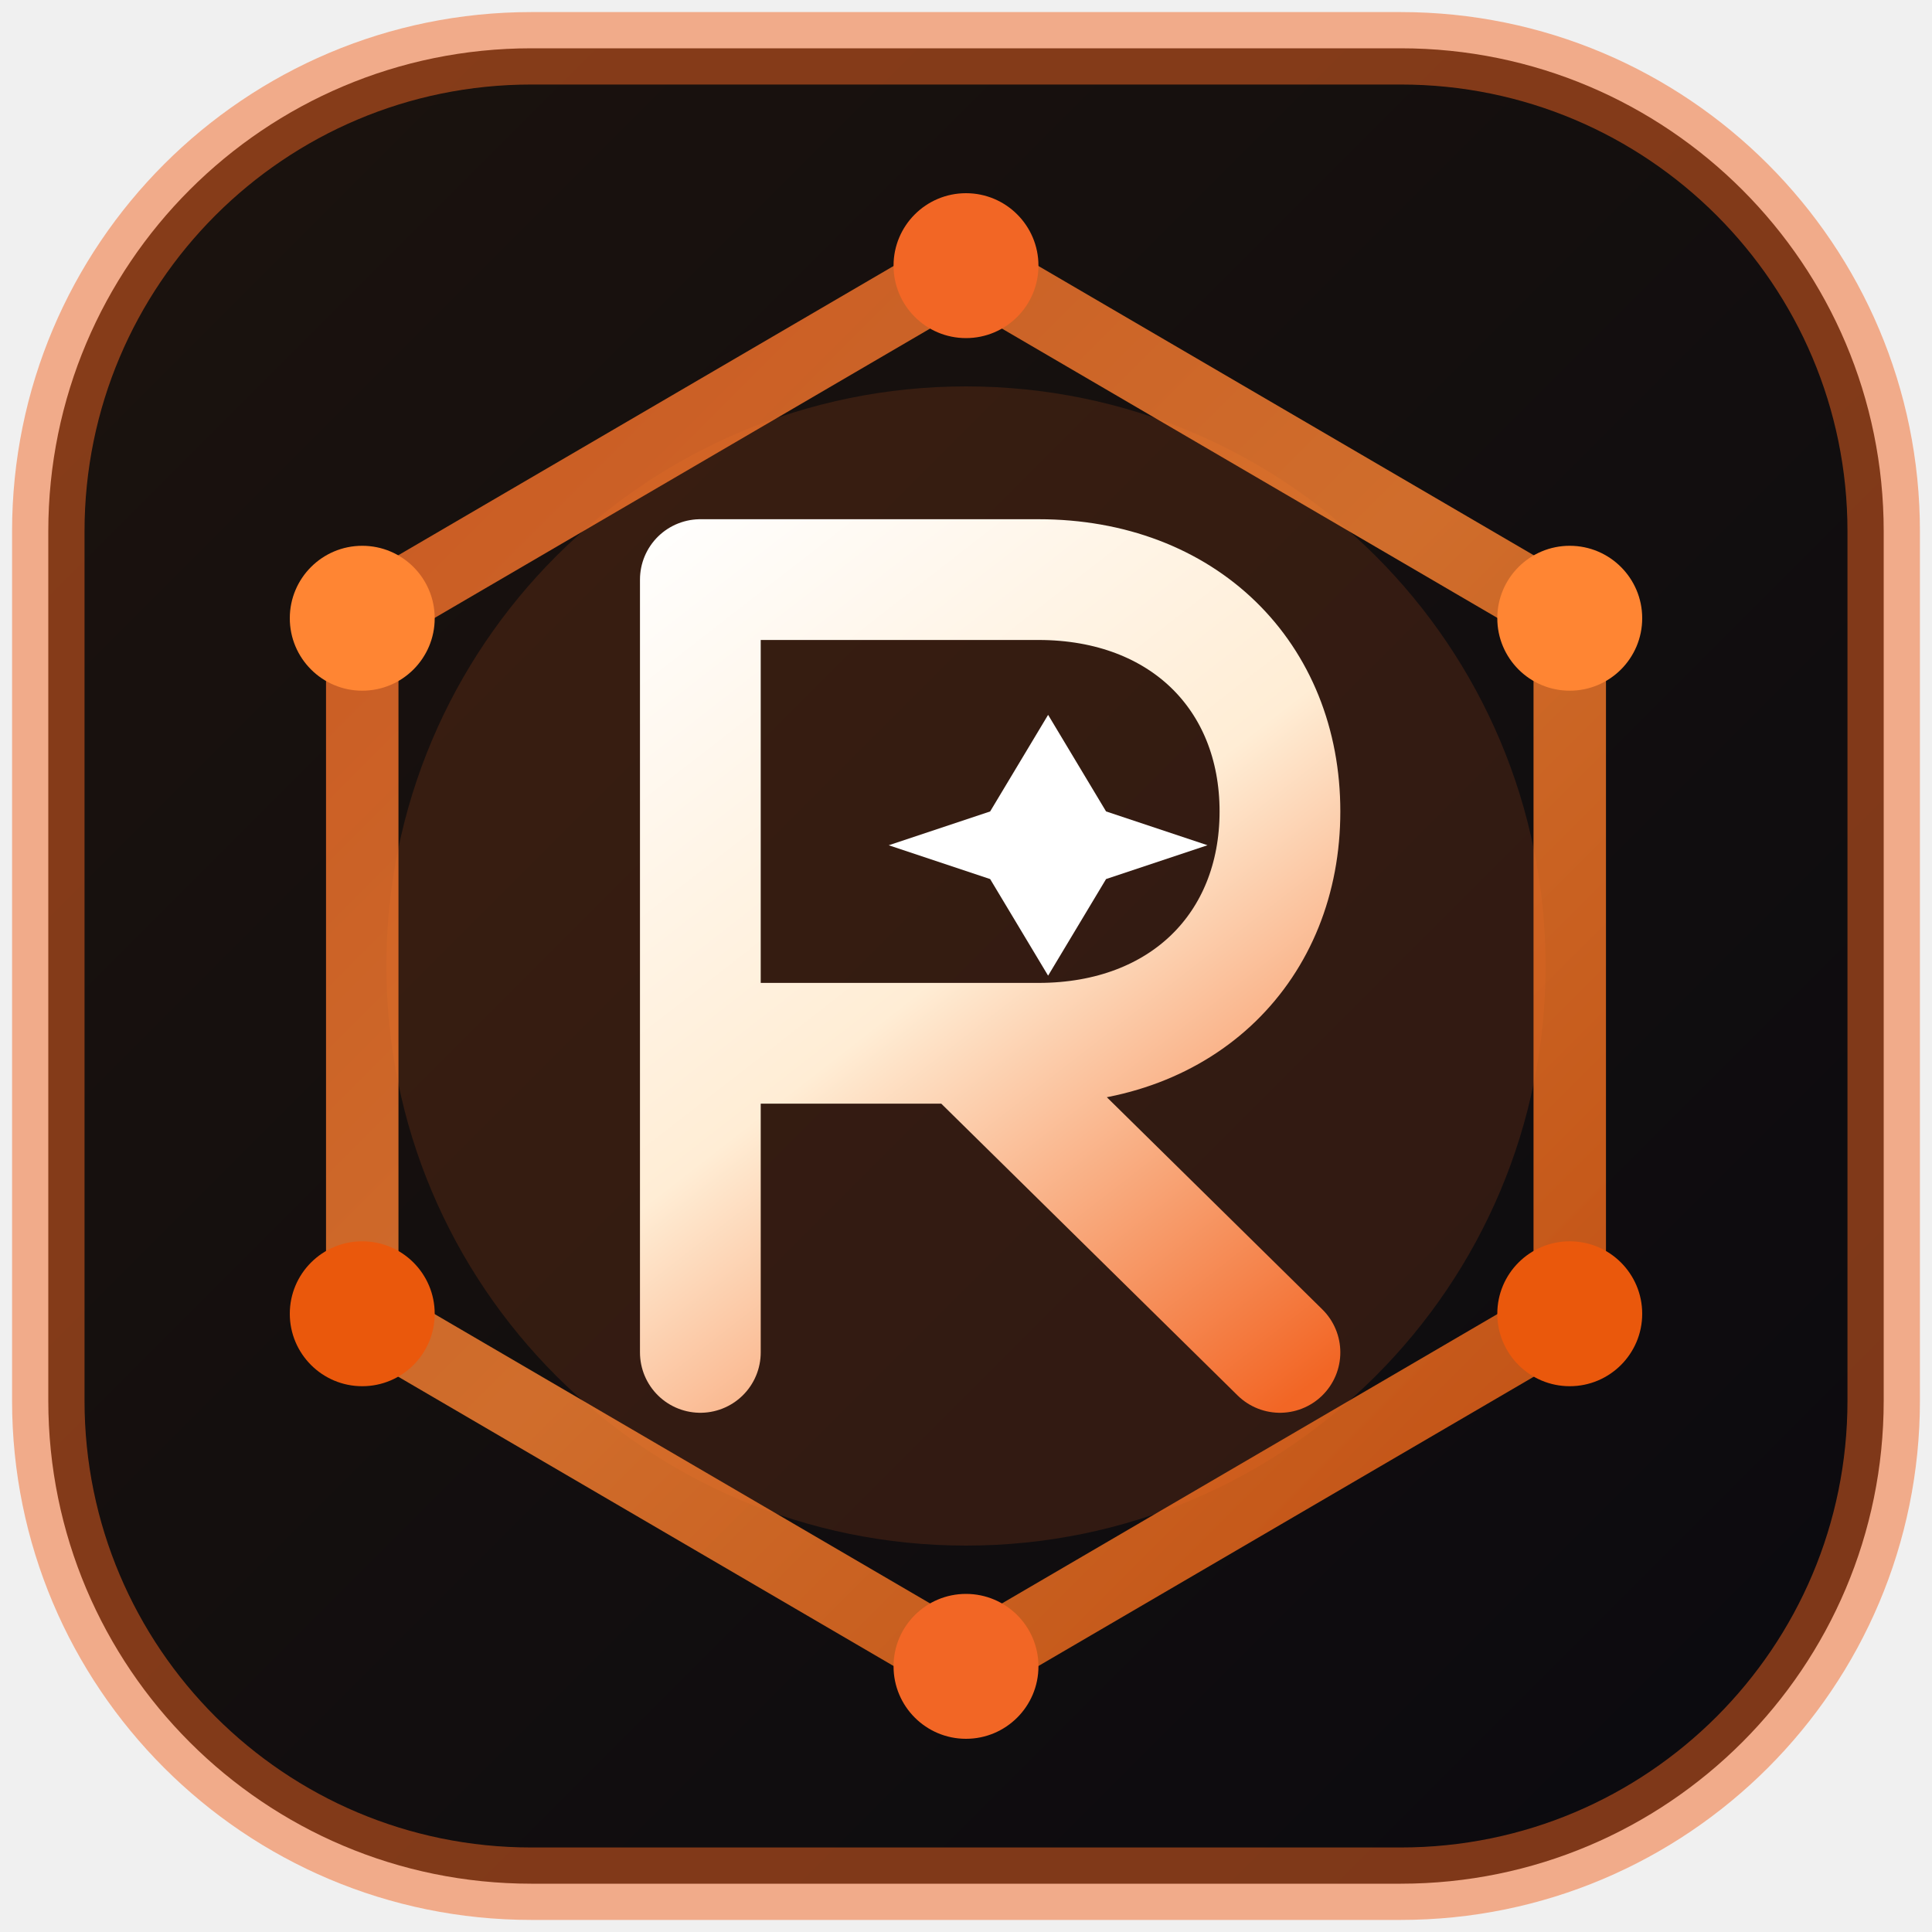
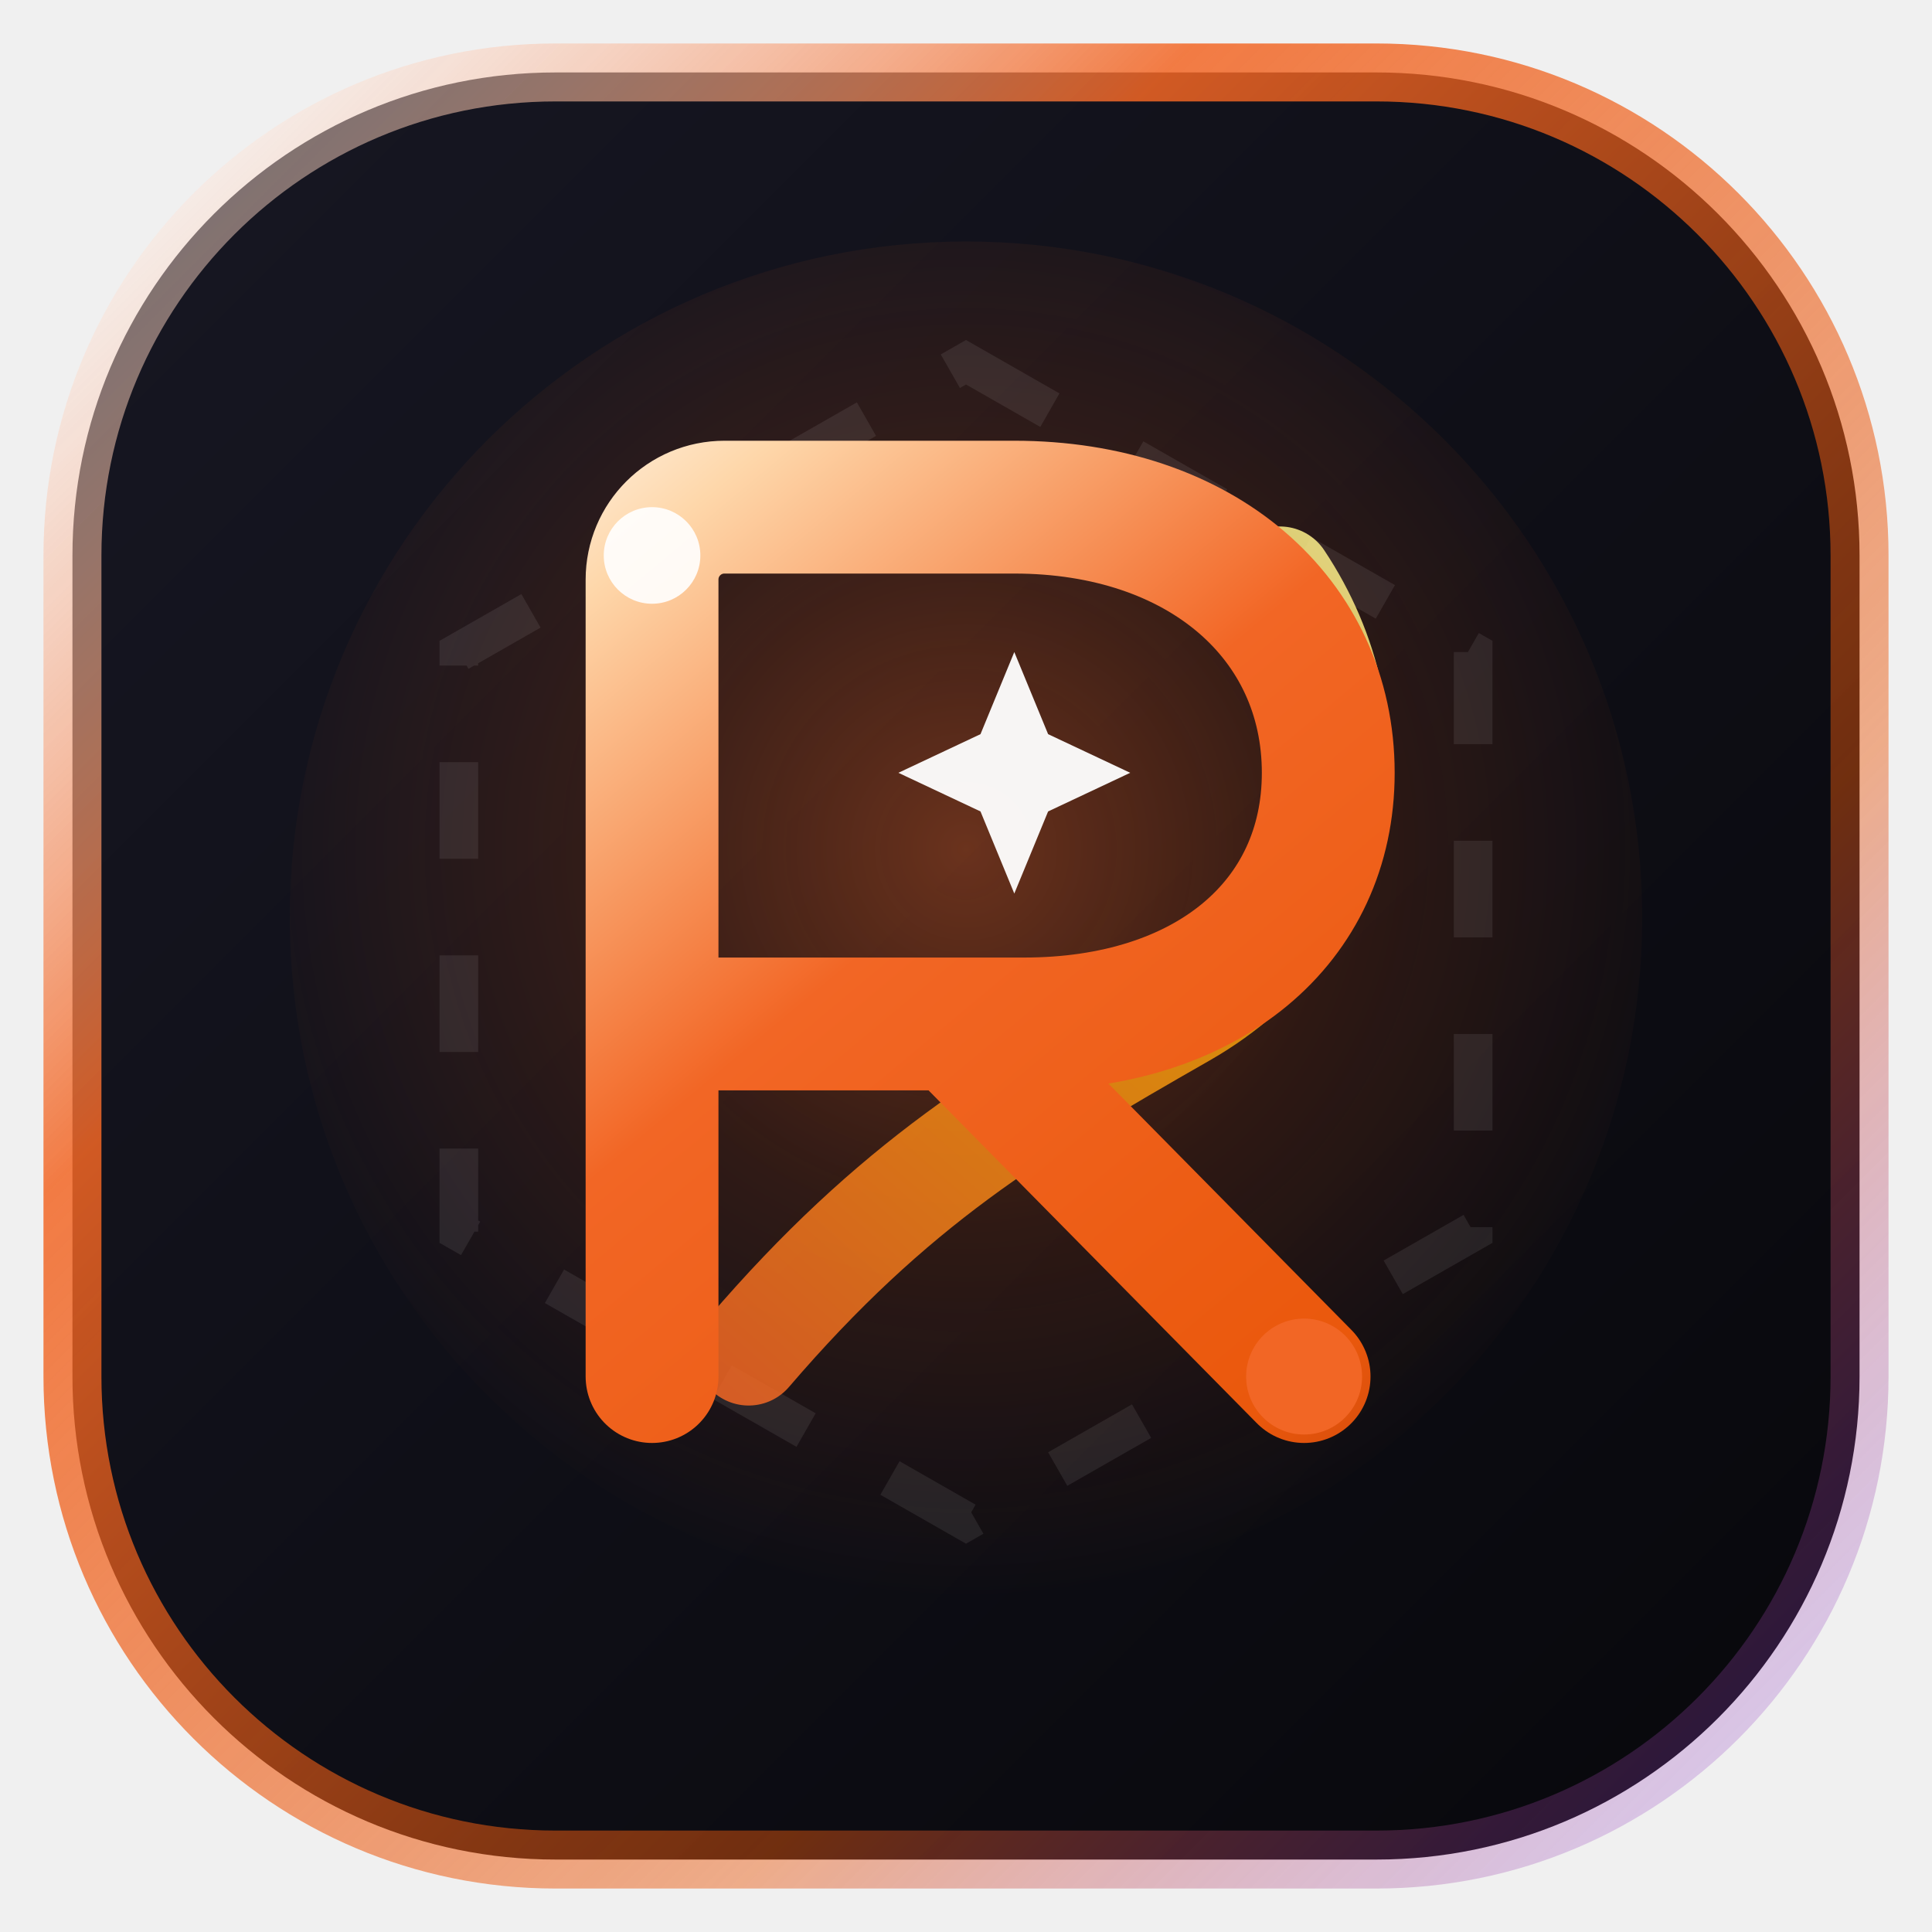
<svg xmlns="http://www.w3.org/2000/svg" viewBox="0 0 40 40" fill="none">
  <defs>
-     <linearGradient id="fav-primary" x1="4" y1="4" x2="36" y2="36" gradientUnits="userSpaceOnUse">
-       <stop offset="0%" stop-color="#f26625" />
-       <stop offset="50%" stop-color="#ff8533" />
-       <stop offset="100%" stop-color="#ea580c" />
+     <linearGradient id="fav-bg" x1="0" y1="0" x2="40" y2="40" gradientUnits="userSpaceOnUse">
+       <stop offset="0%" stop-color="#181824" />
+       <stop offset="50%" stop-color="#0f0f17" />
+       <stop offset="100%" stop-color="#07070a" />
    </linearGradient>
-     <linearGradient id="fav-spark" x1="14" y1="10" x2="28" y2="28" gradientUnits="userSpaceOnUse">
+     <linearGradient id="fav-rim" x1="2" y1="2" x2="38" y2="38" gradientUnits="userSpaceOnUse">
+       <stop offset="0%" stop-color="#ffffff" stop-opacity="0.35" />
+       <stop offset="30%" stop-color="#f26625" stop-opacity="0.85" />
+       <stop offset="70%" stop-color="#ea580c" stop-opacity="0.45" />
+       <stop offset="100%" stop-color="#7c3aed" stop-opacity="0.2" />
+     </linearGradient>
+     <radialGradient id="fav-glow" cx="50%" cy="45%" r="55%">
+       <stop offset="0%" stop-color="#f26625" stop-opacity="0.4" />
+       <stop offset="50%" stop-color="#ea580c" stop-opacity="0.15" />
+       <stop offset="100%" stop-color="#f26625" stop-opacity="0" />
+     </radialGradient>
+     <linearGradient id="fav-primary" x1="10" y1="8" x2="30" y2="32" gradientUnits="userSpaceOnUse">
      <stop offset="0%" stop-color="#ffffff" />
-       <stop offset="50%" stop-color="#ffedd5" />
+       <stop offset="15%" stop-color="#fed7aa" />
+       <stop offset="45%" stop-color="#f26625" />
+       <stop offset="85%" stop-color="#ea580c" />
+       <stop offset="100%" stop-color="#c2410c" />
+     </linearGradient>
+     <linearGradient id="fav-accent" x1="28" y1="12" x2="14" y2="28" gradientUnits="userSpaceOnUse">
+       <stop offset="0%" stop-color="#fef08a" />
+       <stop offset="40%" stop-color="#f59e0b" />
      <stop offset="100%" stop-color="#f26625" />
    </linearGradient>
-     <linearGradient id="fav-bg" x1="0" y1="0" x2="40" y2="40" gradientUnits="userSpaceOnUse">
-       <stop offset="0%" stop-color="#1c130e" />
-       <stop offset="100%" stop-color="#0a0a0f" />
-     </linearGradient>
  </defs>
-   <rect x="1" y="1" width="38" height="38" rx="10" fill="url(#fav-bg)" stroke="#f26625" stroke-opacity="0.5" stroke-width="1.5" />
-   <circle cx="20" cy="20" r="12" fill="#f26625" fill-opacity="0.15" />
-   <path d="M20 5.5L32.5 12.8V27.2L20 34.5L7.5 27.2V12.8L20 5.5Z" stroke="url(#fav-primary)" stroke-width="1.5" stroke-linejoin="round" stroke-opacity="0.8" />
-   <circle cx="20" cy="5.5" r="1.5" fill="#f26625" />
-   <circle cx="32.5" cy="12.8" r="1.5" fill="#ff8533" />
-   <circle cx="32.5" cy="27.2" r="1.5" fill="#ea580c" />
-   <circle cx="20" cy="34.5" r="1.5" fill="#f26625" />
-   <circle cx="7.5" cy="27.2" r="1.5" fill="#ea580c" />
-   <circle cx="7.5" cy="12.8" r="1.5" fill="#ff8533" />
-   <path d="M14.5 28V12H21.5C24.5 12 26.5 14 26.5 16.8C26.5 19.6 24.5 21.6 21.5 21.6H14.5M20 21.6L26.5 28" stroke="url(#fav-spark)" stroke-width="2.5" stroke-linecap="round" stroke-linejoin="round" />
-   <path d="M20.5 16.8L21.7 14.8L22.9 16.8L25 17.5L22.9 18.2L21.7 20.2L20.5 18.2L18.4 17.5L20.5 16.8Z" fill="#ffffff" />
+   <rect x="1.5" y="1.5" width="37" height="37" rx="10" fill="url(#fav-bg)" stroke="url(#fav-rim)" stroke-width="1.2" />
+   <circle cx="20" cy="19" r="14" fill="url(#fav-glow)" />
+   <path d="M20 7.5L30.5 13.5V25.5L20 31.5L9.5 25.5V13.5L20 7.5Z" stroke="#ffffff" stroke-width="0.8" stroke-opacity="0.08" stroke-dasharray="2 2" />
+   <path d="M26.5 12C28.5 15 28 19 24.5 21C21 23 18.5 24.5 15.5 28" stroke="url(#fav-accent)" stroke-width="2.2" stroke-linecap="round" stroke-opacity="0.85" />
+   <path d="M13.5 28.5V12C13.5 11.17 14.17 10.5 15 10.5H21C24.866 10.5 27.5 12.8 27.5 16C27.5 19.1 25 21.2 21.2 21.2H14M19.8 21.2L27 28.5" stroke="url(#fav-primary)" stroke-width="2.75" stroke-linecap="round" stroke-linejoin="round" />
+   <path d="M21 13.5L21.7 15.2L23.4 16L21.7 16.8L21 18.5L20.3 16.8L18.6 16L20.3 15.2L21 13.5Z" fill="#ffffff" opacity="0.95" />
+   <circle cx="13.5" cy="11.5" r="1" fill="#ffffff" opacity="0.9" />
+   <circle cx="27" cy="28.5" r="1.2" fill="#f26625" />
</svg>
